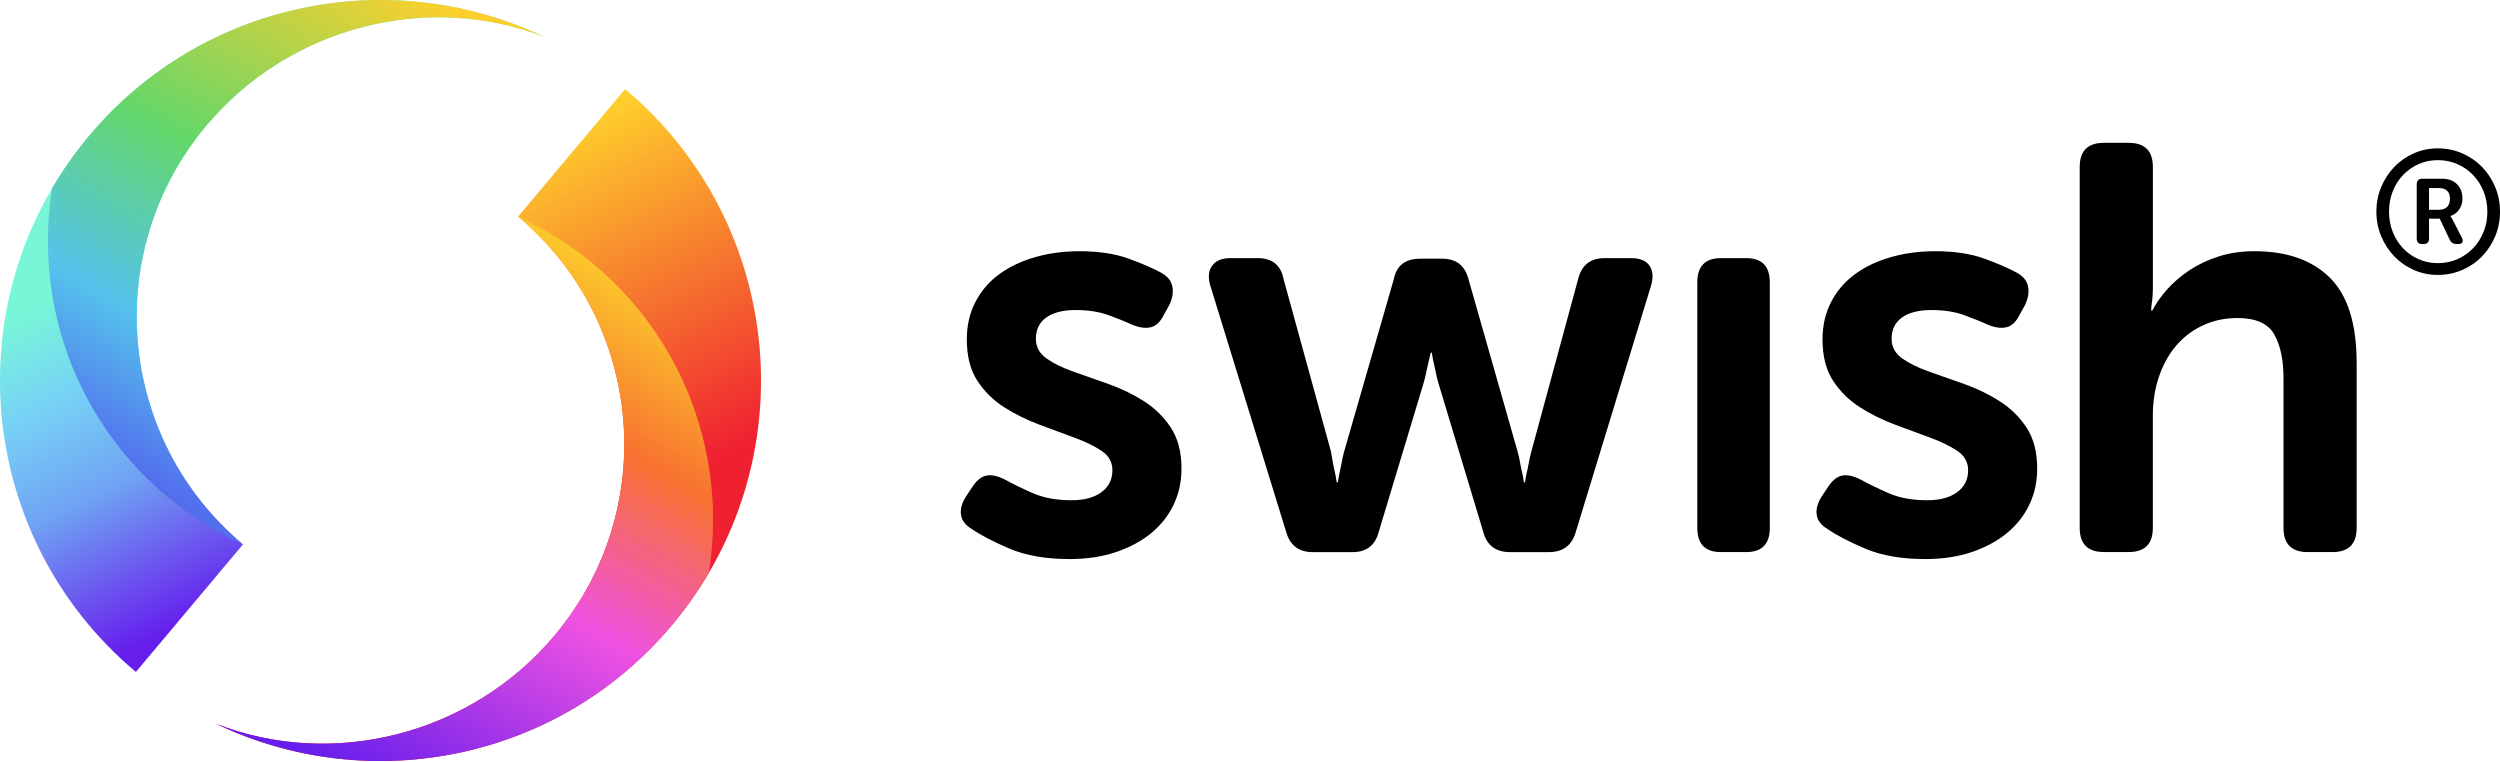
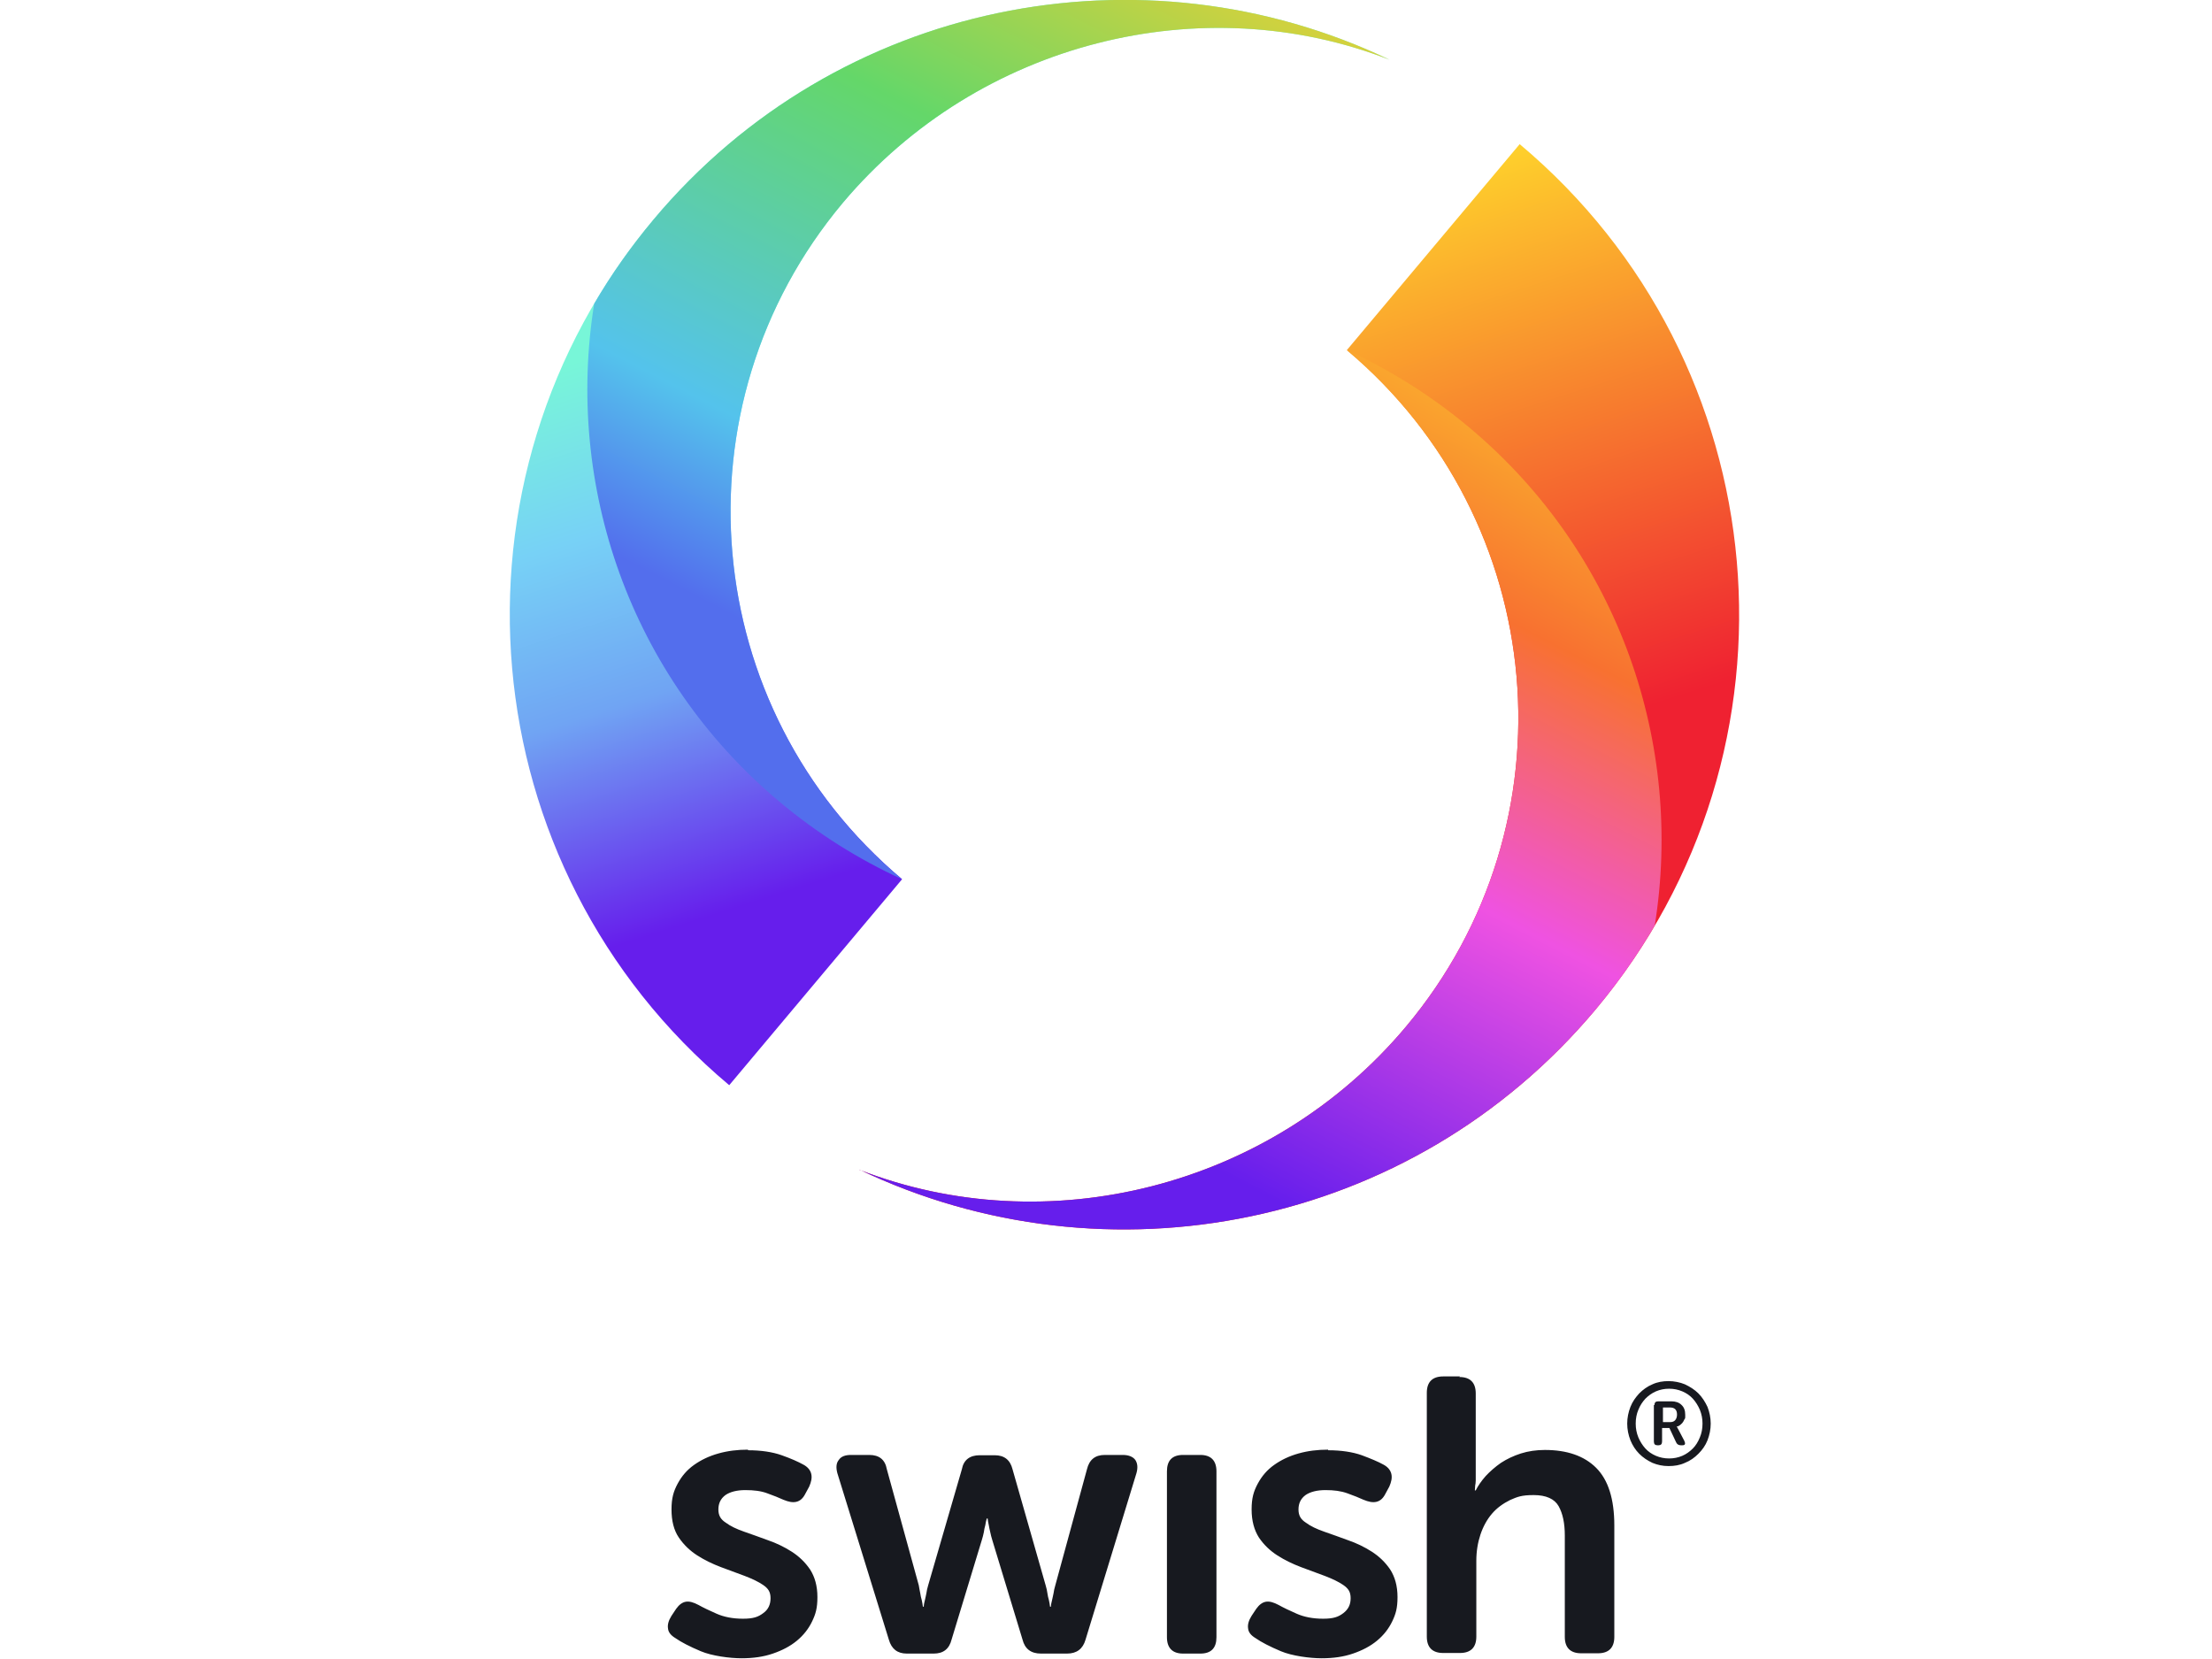
- <svg xmlns="http://www.w3.org/2000/svg" id="Layer_1" data-name="Layer 1" viewBox="0 0 577.62 175.83">
+ <svg xmlns="http://www.w3.org/2000/svg" width="100%" height="100%" viewBox="0 0 755 566" version="1.1" xml:space="preserve" style="fill-rule:evenodd;clip-rule:evenodd;stroke-linejoin:round;stroke-miterlimit:2;">
+   <g>
+     <g id="Layer_1">
+       <g id="_x30_1-Primary-_x28_Vertical_x29__x2F_Colour_x2F_Light-background_x2F_Swish_x5F_Logo_x5F_Primary_x5F_Light-BG">
+         <g id="Wordmark_x2F_Swish">
+           <path id="swish_xAE_" d="M555.4,485.9c0,-2 0.4,-3.9 1.1,-5.7c0.7,-1.8 1.8,-3.3 3,-4.6c1.3,-1.3 2.8,-2.4 4.5,-3.1c1.7,-0.8 3.6,-1.1 5.5,-1.1c1.9,0 3.9,0.4 5.6,1.1c1.7,0.8 3.3,1.8 4.6,3.1c1.3,1.3 2.3,2.9 3.1,4.6c0.7,1.8 1.1,3.7 1.1,5.7c0,2 -0.4,3.9 -1.1,5.7c-0.7,1.8 -1.8,3.3 -3.1,4.6c-1.3,1.3 -2.8,2.4 -4.6,3.1c-1.7,0.8 -3.6,1.1 -5.6,1.1c-2,0 -3.8,-0.4 -5.5,-1.1c-1.7,-0.8 -3.2,-1.8 -4.5,-3.1c-1.3,-1.3 -2.3,-2.9 -3,-4.6c-0.7,-1.8 -1.1,-3.7 -1.1,-5.7Zm2.9,0c0,1.7 0.3,3.2 0.9,4.7c0.6,1.4 1.4,2.7 2.4,3.8c1,1.1 2.2,1.9 3.6,2.5c1.4,0.6 2.9,0.9 4.5,0.9c1.6,0 3.1,-0.3 4.5,-0.9c1.4,-0.6 2.6,-1.5 3.6,-2.5c1,-1 1.8,-2.3 2.4,-3.8c0.6,-1.4 0.9,-3 0.9,-4.7c0,-1.7 -0.3,-3.2 -0.9,-4.7c-0.6,-1.4 -1.4,-2.7 -2.4,-3.8c-1,-1.1 -2.2,-1.9 -3.6,-2.5c-1.4,-0.6 -2.9,-0.9 -4.5,-0.9c-1.6,0 -3.1,0.3 -4.5,0.9c-1.4,0.6 -2.6,1.5 -3.6,2.5c-1,1.1 -1.8,2.3 -2.4,3.8c-0.6,1.4 -0.9,3 -0.9,4.7Zm6.4,-6.3c0,-0.9 0.4,-1.3 1.3,-1.3l4.5,0c1.4,0 2.6,0.4 3.4,1.2c0.9,0.8 1.3,1.9 1.3,3.4c0,1.5 0,1.1 -0.3,1.6c-0.2,0.5 -0.4,0.8 -0.7,1.2c-0.3,0.3 -0.6,0.6 -0.9,0.8c-0.3,0.2 -0.6,0.4 -1,0.4c0,0.1 0,0.2 0.1,0.2c0,0 0.1,0.1 0.2,0.3c0,0.1 0.1,0.3 0.2,0.4l2.1,4c0.2,0.5 0.3,0.8 0.2,1.1c-0.1,0.3 -0.4,0.4 -0.9,0.4l-0.5,0c-0.7,0 -1.3,-0.3 -1.6,-1l-2.3,-4.9l-2.5,0l0,4.6c0,0.9 -0.4,1.3 -1.2,1.3l-0.4,0c-0.8,0 -1.2,-0.4 -1.2,-1.3l0,-12.5l0.2,0.1Zm5.3,5.8c0.8,0 1.4,-0.2 1.8,-0.7c0.4,-0.5 0.6,-1.1 0.6,-1.9c0,-0.8 -0.2,-1.4 -0.6,-1.8c-0.4,-0.4 -1,-0.6 -1.8,-0.6l-2.4,0l0,5l2.4,0Zm-116.7,9.6c4.5,0 8.4,0.6 11.5,1.7c3.2,1.2 5.6,2.2 7.4,3.2c1.5,0.8 2.4,1.9 2.7,3.2c0.3,1.3 0,2.7 -0.7,4.3l-1.3,2.4c-0.8,1.6 -1.8,2.5 -3.1,2.8c-1.3,0.3 -2.7,0 -4.4,-0.7c-1.5,-0.7 -3.3,-1.4 -5.5,-2.2c-2.2,-0.8 -4.6,-1.1 -7.5,-1.1c-2.9,0 -5.2,0.6 -6.8,1.7c-1.6,1.2 -2.4,2.8 -2.4,4.9c0,2.1 0.8,3.4 2.5,4.5c1.6,1.2 3.7,2.2 6.3,3.1c2.5,0.9 5.2,1.8 8.1,2.9c2.9,1 5.6,2.3 8.1,3.9c2.5,1.6 4.6,3.6 6.3,6.1c1.6,2.5 2.5,5.6 2.5,9.4c0,3.8 -0.6,5.8 -1.8,8.3c-1.2,2.5 -2.9,4.7 -5.2,6.6c-2.3,1.9 -5,3.3 -8.2,4.4c-3.2,1.1 -6.7,1.6 -10.7,1.6c-4,0 -10.1,-0.8 -13.9,-2.4c-3.8,-1.6 -6.7,-3.1 -8.7,-4.5c-1.5,-0.9 -2.4,-2 -2.5,-3.3c-0.2,-1.3 0.2,-2.7 1.2,-4.3l1.6,-2.4c1,-1.4 2.1,-2.2 3.3,-2.4c1.2,-0.2 2.6,0.2 4.3,1.1c1.6,0.9 3.7,1.9 6.2,3c2.5,1.1 5.5,1.7 9,1.7c3.5,0 5.2,-0.6 6.9,-1.9c1.7,-1.3 2.5,-2.9 2.5,-5.1c0,-2.2 -0.8,-3.3 -2.5,-4.5c-1.6,-1.1 -3.7,-2.1 -6.3,-3.1c-2.5,-0.9 -5.2,-1.9 -8.1,-3c-2.9,-1.1 -5.6,-2.4 -8.1,-4c-2.5,-1.6 -4.6,-3.6 -6.3,-6.1c-1.6,-2.5 -2.5,-5.7 -2.5,-9.6c0,-3.9 0.7,-6.2 2.1,-8.8c1.4,-2.6 3.2,-4.7 5.6,-6.4c2.4,-1.7 5.1,-3 8.3,-3.9c3.2,-0.9 6.5,-1.3 10.1,-1.3l0,0.2Zm-198,0c4.5,0 8.4,0.6 11.5,1.7c3.1,1.1 5.6,2.2 7.4,3.2c1.5,0.8 2.4,1.9 2.7,3.2c0.3,1.3 0,2.7 -0.7,4.3l-1.3,2.4c-0.8,1.6 -1.8,2.5 -3.1,2.8c-1.3,0.3 -2.7,0 -4.4,-0.7c-1.5,-0.7 -3.3,-1.4 -5.5,-2.2c-2.1,-0.8 -4.6,-1.1 -7.5,-1.1c-2.9,0 -5.2,0.6 -6.8,1.7c-1.6,1.2 -2.4,2.8 -2.4,4.9c0,2.1 0.8,3.4 2.5,4.5c1.6,1.2 3.7,2.2 6.3,3.1c2.5,0.9 5.2,1.8 8.1,2.9c2.9,1 5.6,2.3 8.1,3.9c2.5,1.6 4.6,3.6 6.3,6.1c1.6,2.5 2.5,5.6 2.5,9.4c0,3.8 -0.6,5.8 -1.8,8.3c-1.2,2.5 -2.9,4.7 -5.2,6.6c-2.3,1.9 -5,3.3 -8.2,4.4c-3.2,1.1 -6.7,1.6 -10.7,1.6c-4,0 -10.1,-0.8 -13.9,-2.4c-3.8,-1.6 -6.7,-3.1 -8.7,-4.5c-1.5,-0.9 -2.4,-2 -2.5,-3.3c-0.2,-1.3 0.2,-2.7 1.2,-4.3l1.6,-2.4c1,-1.4 2.1,-2.2 3.3,-2.4c1.2,-0.2 2.6,0.2 4.3,1.1c1.6,0.9 3.7,1.9 6.2,3c2.5,1.1 5.5,1.7 9,1.7c3.5,0 5.2,-0.6 6.9,-1.9c1.7,-1.2 2.5,-2.9 2.5,-5.1c0,-2.2 -0.8,-3.3 -2.5,-4.5c-1.6,-1.1 -3.7,-2.1 -6.3,-3.1c-2.5,-0.9 -5.2,-1.9 -8.1,-3c-2.9,-1.1 -5.6,-2.4 -8.1,-4c-2.5,-1.6 -4.6,-3.6 -6.3,-6.1c-1.7,-2.5 -2.5,-5.7 -2.5,-9.6c0,-3.9 0.7,-6.2 2.1,-8.8c1.4,-2.6 3.2,-4.7 5.6,-6.4c2.4,-1.7 5.1,-3 8.3,-3.9c3.2,-0.9 6.5,-1.3 10.1,-1.3l0,0.2Zm242.8,-25c3.7,0 5.6,1.9 5.6,5.6l0,29.7c0,0.7 -0.1,1.3 -0.2,1.8c0,0.6 -0.1,1.2 -0.1,1.6l0.3,0c0.8,-1.6 1.9,-3.2 3.4,-4.9c1.5,-1.6 3.2,-3.1 5.2,-4.5c2,-1.3 4.3,-2.4 6.8,-3.2c2.5,-0.8 5.3,-1.2 8.2,-1.2c7.5,0 13.4,2 17.5,6.1c4.1,4.1 6.2,10.6 6.2,19.7l0,38c0,3.7 -1.9,5.6 -5.6,5.6l-5.7,0c-3.7,0 -5.6,-1.9 -5.6,-5.6l0,-34.6c0,-4.2 -0.7,-7.5 -2.1,-10c-1.4,-2.5 -4.3,-3.8 -8.5,-3.8c-4.2,0 -5.6,0.6 -8.1,1.7c-2.4,1.2 -4.5,2.7 -6.2,4.7c-1.7,2 -3,4.4 -3.9,7.1c-0.9,2.7 -1.4,5.7 -1.4,8.9l0,25.9c0,3.7 -1.9,5.6 -5.6,5.6l-5.7,0c-3.7,0 -5.6,-1.9 -5.6,-5.6l0,-83.2c0,-3.7 1.9,-5.6 5.6,-5.6l5.7,0l-0.2,0.2Zm-88.4,26.6c3.6,0 5.5,1.9 5.5,5.6l0,56.6c0,3.7 -1.8,5.6 -5.5,5.6l-5.9,0c-3.6,0 -5.5,-1.9 -5.5,-5.6l0,-56.6c0,-3.7 1.8,-5.6 5.5,-5.6l5.9,0Zm-113,0c3.4,0 5.4,1.6 6,4.9l10.9,39.6c0.2,1 0.3,1.9 0.5,2.7c0.1,0.8 0.3,1.6 0.5,2.3c0.2,0.8 0.3,1.6 0.4,2.3l0.3,0c0,-0.7 0.2,-1.5 0.4,-2.3c0.2,-0.7 0.3,-1.5 0.5,-2.3c0.1,-0.8 0.3,-1.7 0.6,-2.7l11.5,-39.6c0.6,-3.2 2.7,-4.8 6.1,-4.8l5.1,0c3.3,0 5.3,1.6 6.1,4.8l11.3,39.6c0.3,1 0.5,1.9 0.6,2.7c0.1,0.8 0.3,1.6 0.5,2.3c0.2,0.8 0.3,1.6 0.4,2.3l0.3,0c0,-0.7 0.2,-1.5 0.4,-2.3c0.2,-0.7 0.3,-1.5 0.5,-2.3c0.1,-0.8 0.3,-1.7 0.6,-2.7l10.8,-39.6c0.8,-3.3 2.8,-4.9 6.1,-4.9l6.1,0c2,0 3.5,0.6 4.3,1.7c0.8,1.2 0.9,2.7 0.4,4.5l-17.4,56.9c-0.9,3.1 -3,4.7 -6.3,4.7l-8.9,0c-3.4,0 -5.5,-1.6 -6.3,-4.8l-10.3,-33.9c-0.3,-0.9 -0.5,-1.8 -0.7,-2.7c-0.2,-0.9 -0.4,-1.7 -0.5,-2.4c-0.2,-0.8 -0.3,-1.6 -0.4,-2.3l-0.3,0c-0.2,0.7 -0.4,1.5 -0.5,2.3c-0.2,0.7 -0.4,1.5 -0.5,2.4c-0.2,0.9 -0.4,1.8 -0.7,2.7l-10.3,33.9c-0.8,3.2 -2.8,4.8 -6.1,4.8l-9.2,0c-3.2,0 -5.2,-1.6 -6.1,-4.7l-17.6,-56.9c-0.5,-1.9 -0.4,-3.4 0.5,-4.5c0.8,-1.2 2.2,-1.7 4.2,-1.7l6.4,0l-0.2,-0Z" style="fill:#17191f;fill-rule:nonzero;" />
+         </g>
+         <g id="Symbol_x2F_Colour">
+           <g id="Right-Swirl">
+             <path id="Base-Shape" d="M293.3,399.2c84.3,40.3 188.3,20.4 251.2,-54.5c74.5,-88.8 62.9,-221.1 -25.8,-295.5l-59,70.3c69.3,58.2 78.4,161.5 20.2,230.9c-46.4,55.3 -122.8,73.7 -186.5,48.9" style="fill:url(#_Linear1);" />
+             <path id="Light-Cast" d="M293.3,399.2c84.3,40.3 188.3,20.4 251.2,-54.5c7.7,-9.2 14.5,-18.8 20.3,-28.8c9.9,-61.7 -11.9,-126.9 -63.2,-169.9c-13,-10.9 -27.2,-19.8 -41.9,-26.5c69.3,58.2 78.4,161.5 20.2,230.9c-46.4,55.3 -122.8,73.7 -186.5,48.9" style="fill:url(#_Linear2);" />
+           </g>
+           <g id="Left-Swirl">
+             <path id="Base-shape" d="M474.3,20.4c-84.3,-40.3 -188.4,-20.4 -251.2,54.5c-74.5,88.8 -62.9,221.1 25.8,295.5l59,-70.3c-69.3,-58.2 -78.4,-161.5 -20.2,-230.9c46.5,-55.2 122.9,-73.7 186.6,-48.8" style="fill:url(#_Linear3);" />
+             <path id="Shadow" d="M474.3,20.4c-84.3,-40.3 -188.4,-20.4 -251.2,54.5c-7.7,9.2 -14.5,18.8 -20.3,28.8c-9.9,61.7 11.9,126.9 63.2,169.9c13,10.9 27.2,19.8 41.9,26.5c-69.3,-58.2 -78.4,-161.5 -20.2,-230.9c46.5,-55.2 122.9,-73.7 186.6,-48.8" style="fill:url(#_Linear4);" />
+           </g>
+         </g>
+       </g>
+     </g>
+   </g>
  <defs>
-     <style>
-       .cls-1 {
-         fill: url(#linear-gradient-2);
-       }
- 
-       .cls-1, .cls-2, .cls-3, .cls-4 {
-         fill-rule: evenodd;
-       }
- 
-       .cls-2 {
-         fill: url(#linear-gradient-3);
-       }
- 
-       .cls-3 {
-         fill: url(#linear-gradient-4);
-       }
- 
-       .cls-4 {
-         fill: url(#linear-gradient);
-       }
-     </style>
-     <linearGradient id="linear-gradient" x1="-7.41" y1="506.03" x2="-7.62" y2="506.55" gradientTransform="translate(1048.58 78690.65) scale(125.82 -155.25)" gradientUnits="userSpaceOnUse">
-       <stop offset="0" stop-color="#ef2131" />
-       <stop offset="1" stop-color="#fecf2c" />
+     <linearGradient id="_Linear1" x1="0" y1="0" x2="1" y2="0" gradientUnits="userSpaceOnUse" gradientTransform="matrix(-60.06,-185.25,185.25,-60.06,411.8,289.7)">
+       <stop offset="0" style="stop-color:#ef2131;stop-opacity:1" />
+       <stop offset="1" style="stop-color:#fecf2c;stop-opacity:1" />
    </linearGradient>
-     <linearGradient id="linear-gradient-2" x1="-7.09" y1="506.11" x2="-7.58" y2="505.17" gradientTransform="translate(959.99 63725.6) scale(114.75 -125.78)" gradientUnits="userSpaceOnUse">
-       <stop offset="0" stop-color="#fbc52c" />
-       <stop offset=".26" stop-color="#f87130" />
-       <stop offset=".56" stop-color="#ef52e2" />
-       <stop offset="1" stop-color="#661eec" />
+     <linearGradient id="_Linear2" x1="0" y1="0" x2="1" y2="0" gradientUnits="userSpaceOnUse" gradientTransform="matrix(-136.9,270.18,-270.18,-136.9,553.88,129.6)">
+       <stop offset="0" style="stop-color:#fbc52c;stop-opacity:1" />
+       <stop offset="0.3" style="stop-color:#f87130;stop-opacity:1" />
+       <stop offset="0.6" style="stop-color:#ef52e2;stop-opacity:1" />
+       <stop offset="1" style="stop-color:#661eec;stop-opacity:1" />
    </linearGradient>
-     <linearGradient id="linear-gradient-3" x1="-7.46" y1="506.44" x2="-7.26" y2="505.94" gradientTransform="translate(998.57 78670.09) scale(125.82 -155.25)" gradientUnits="userSpaceOnUse">
-       <stop offset="0" stop-color="#78f6d8" />
-       <stop offset=".27" stop-color="#77d1f6" />
-       <stop offset=".55" stop-color="#70a4f3" />
-       <stop offset="1" stop-color="#661eec" />
+     <linearGradient id="_Linear3" x1="0" y1="0" x2="1" y2="0" gradientUnits="userSpaceOnUse" gradientTransform="matrix(60.06,185.25,-185.25,60.06,292.2,92.5)">
+       <stop offset="0" style="stop-color:#78f6d8;stop-opacity:1" />
+       <stop offset="0.3" style="stop-color:#77d1f6;stop-opacity:1" />
+       <stop offset="0.6" style="stop-color:#70a4f3;stop-opacity:1" />
+       <stop offset="1" style="stop-color:#661eec;stop-opacity:1" />
    </linearGradient>
-     <linearGradient id="linear-gradient-4" x1="-7.77" y1="505.38" x2="-7.28" y2="506.32" gradientTransform="translate(921.06 63675.49) scale(114.75 -125.78)" gradientUnits="userSpaceOnUse">
-       <stop offset="0" stop-color="#536eed" />
-       <stop offset=".25" stop-color="#54c3ec" />
-       <stop offset=".56" stop-color="#64d769" />
-       <stop offset="1" stop-color="#fecf2c" />
+     <linearGradient id="_Linear4" x1="0" y1="0" x2="1" y2="0" gradientUnits="userSpaceOnUse" gradientTransform="matrix(136.9,-270.18,270.18,136.9,269.12,220.04)">
+       <stop offset="0" style="stop-color:#536eed;stop-opacity:1" />
+       <stop offset="0.2" style="stop-color:#54c3ec;stop-opacity:1" />
+       <stop offset="0.6" style="stop-color:#64d769;stop-opacity:1" />
+       <stop offset="1" style="stop-color:#fecf2c;stop-opacity:1" />
    </linearGradient>
  </defs>
-   <path d="M549.06,48.9c0-2.03.37-3.93,1.12-5.71.75-1.78,1.76-3.32,3.04-4.65s2.78-2.36,4.5-3.12,3.57-1.14,5.54-1.14,3.87.38,5.62,1.14c1.75.76,3.27,1.8,4.56,3.12s2.31,2.87,3.06,4.65c.75,1.78,1.12,3.68,1.12,5.71s-.37,3.93-1.12,5.71-1.77,3.32-3.06,4.65-2.81,2.36-4.56,3.12c-1.75.76-3.62,1.14-5.62,1.14s-3.82-.38-5.54-1.14-3.22-1.8-4.5-3.12c-1.28-1.32-2.29-2.87-3.04-4.65s-1.12-3.68-1.12-5.71ZM551.98,48.9c0,1.68.29,3.24.86,4.69.57,1.44,1.37,2.7,2.38,3.77s2.21,1.91,3.58,2.52,2.86.92,4.46.92,3.13-.31,4.52-.92,2.59-1.46,3.62-2.52,1.83-2.32,2.42-3.77c.59-1.44.88-3,.88-4.69s-.29-3.24-.88-4.69c-.59-1.44-1.39-2.7-2.42-3.77-1.03-1.07-2.23-1.91-3.62-2.52s-2.89-.92-4.52-.92-3.09.31-4.46.92-2.57,1.46-3.58,2.52-1.81,2.32-2.38,3.77c-.57,1.44-.86,3-.86,4.69ZM558.38,42.61c0-.88.44-1.32,1.32-1.32h4.52c1.44,0,2.59.41,3.44,1.24.85.83,1.28,1.95,1.28,3.36,0,.59-.09,1.11-.26,1.56s-.39.85-.66,1.18-.56.61-.88.82-.64.36-.96.44v.08s.07.08.12.16c.05.05.11.14.16.26s.13.26.24.42l2.08,4.05c.24.45.29.82.16,1.1s-.43.42-.88.42h-.48c-.75,0-1.27-.32-1.56-.96l-2.32-4.89h-2.48v4.57c0,.85-.41,1.28-1.24,1.28h-.36c-.83,0-1.24-.43-1.24-1.28v-12.5ZM563.62,48.46c.77,0,1.37-.23,1.8-.68s.64-1.08.64-1.88-.21-1.38-.64-1.8-1.01-.64-1.76-.64h-2.44v5.01h2.4ZM447.02,58.04c4.52,0,8.36.58,11.51,1.73,3.15,1.15,5.61,2.22,7.38,3.2,1.51.8,2.39,1.86,2.66,3.2.27,1.33.04,2.75-.67,4.26l-1.33,2.4c-.8,1.6-1.82,2.53-3.06,2.8s-2.7.04-4.39-.67c-1.51-.71-3.33-1.44-5.45-2.2s-4.61-1.13-7.45-1.13-5.19.58-6.78,1.73c-1.6,1.15-2.39,2.8-2.39,4.93,0,1.86.82,3.37,2.46,4.53,1.64,1.15,3.72,2.18,6.25,3.06s5.23,1.84,8.11,2.86,5.59,2.33,8.11,3.93,4.61,3.64,6.25,6.13c1.64,2.49,2.46,5.64,2.46,9.46,0,3.02-.6,5.79-1.8,8.32-1.2,2.53-2.93,4.73-5.19,6.59-2.26,1.86-4.99,3.33-8.18,4.4s-6.74,1.6-10.64,1.6c-5.5,0-10.13-.8-13.9-2.4s-6.67-3.11-8.71-4.53c-1.51-.89-2.35-2-2.53-3.33-.18-1.33.22-2.75,1.2-4.26l1.6-2.4c.98-1.42,2.06-2.22,3.26-2.4s2.64.18,4.32,1.07c1.6.89,3.66,1.89,6.18,3s5.52,1.66,8.98,1.66c2.93,0,5.23-.62,6.92-1.86,1.68-1.24,2.53-2.93,2.53-5.06,0-1.86-.82-3.35-2.46-4.46-1.64-1.11-3.72-2.13-6.25-3.06s-5.23-1.93-8.11-3-5.59-2.4-8.11-4-4.61-3.64-6.25-6.13-2.46-5.68-2.46-9.59c0-3.29.69-6.22,2.06-8.79,1.37-2.58,3.24-4.71,5.59-6.39,2.35-1.69,5.1-2.97,8.25-3.86s6.5-1.33,10.04-1.33h0ZM249.31,58.04c4.52,0,8.36.58,11.51,1.73,3.15,1.15,5.61,2.22,7.38,3.2,1.51.8,2.39,1.86,2.66,3.2.27,1.33.04,2.75-.67,4.26l-1.33,2.4c-.8,1.6-1.82,2.53-3.06,2.8s-2.7.04-4.39-.67c-1.51-.71-3.33-1.44-5.45-2.2-2.13-.75-4.61-1.13-7.45-1.13s-5.19.58-6.78,1.73c-1.6,1.15-2.39,2.8-2.39,4.93,0,1.86.82,3.37,2.46,4.53s3.72,2.18,6.25,3.06c2.53.89,5.23,1.84,8.11,2.86,2.88,1.02,5.59,2.33,8.11,3.93s4.61,3.64,6.25,6.13c1.64,2.49,2.46,5.64,2.46,9.46,0,3.02-.6,5.79-1.8,8.32-1.2,2.53-2.93,4.73-5.19,6.59-2.26,1.86-4.99,3.33-8.18,4.4s-6.74,1.6-10.64,1.6c-5.5,0-10.13-.8-13.9-2.4-3.77-1.6-6.67-3.11-8.71-4.53-1.51-.89-2.35-2-2.53-3.33-.18-1.33.22-2.75,1.2-4.26l1.6-2.4c.98-1.42,2.06-2.22,3.26-2.4s2.64.18,4.32,1.07c1.6.89,3.66,1.89,6.18,3s5.52,1.66,8.98,1.66c2.93,0,5.23-.62,6.92-1.86,1.68-1.24,2.53-2.93,2.53-5.06,0-1.86-.82-3.35-2.46-4.46-1.64-1.11-3.72-2.13-6.25-3.06-2.53-.93-5.23-1.93-8.11-3-2.88-1.07-5.59-2.4-8.11-4-2.53-1.6-4.61-3.64-6.25-6.13s-2.46-5.68-2.46-9.59c0-3.29.69-6.22,2.06-8.79,1.37-2.58,3.24-4.71,5.59-6.39,2.35-1.69,5.1-2.97,8.25-3.86,3.15-.89,6.5-1.33,10.04-1.33h0ZM491.83,33c3.72,0,5.59,1.86,5.59,5.59v27.44c0,.89-.02,1.66-.07,2.33s-.11,1.27-.2,1.8c-.09.62-.13,1.15-.13,1.6h.27c.8-1.6,1.93-3.22,3.39-4.86s3.19-3.13,5.19-4.46,4.26-2.4,6.78-3.2,5.25-1.2,8.18-1.2c7.54,0,13.37,2.04,17.49,6.13,4.12,4.08,6.18,10.66,6.18,19.71v38.09c0,3.73-1.86,5.59-5.59,5.59h-5.72c-3.72,0-5.59-1.86-5.59-5.59v-34.63c0-4.17-.71-7.53-2.13-10.06-1.42-2.53-4.26-3.8-8.51-3.8-2.93,0-5.61.58-8.05,1.73s-4.5,2.73-6.18,4.73c-1.68,2-2.99,4.37-3.92,7.13s-1.4,5.73-1.4,8.92v25.97c0,3.73-1.86,5.59-5.59,5.59h-5.72c-3.72,0-5.59-1.86-5.59-5.59V38.59c0-3.73,1.86-5.59,5.59-5.59h5.72ZM403.46,59.64c3.64,0,5.45,1.86,5.45,5.59v56.74c0,3.73-1.82,5.59-5.45,5.59h-5.85c-3.64,0-5.45-1.86-5.45-5.59v-56.74c0-3.73,1.82-5.59,5.45-5.59h5.85ZM290.6,59.64c3.37,0,5.36,1.64,5.99,4.93l10.91,39.69c.18.98.33,1.86.47,2.66s.29,1.55.47,2.26c.18.8.31,1.55.4,2.26h.27c.09-.71.22-1.47.4-2.26.18-.71.33-1.47.47-2.26s.33-1.69.6-2.66l11.44-39.69c.62-3.2,2.66-4.8,6.12-4.8h5.05c3.28,0,5.32,1.6,6.12,4.8l11.31,39.69c.27.98.47,1.86.6,2.66s.29,1.55.47,2.26c.18.8.31,1.55.4,2.26h.27c.09-.71.22-1.47.4-2.26.18-.71.33-1.47.47-2.26s.33-1.69.6-2.66l10.77-39.69c.8-3.29,2.84-4.93,6.12-4.93h6.12c2.04,0,3.46.58,4.26,1.73.8,1.15.93,2.66.4,4.53l-17.42,57.01c-.89,3.11-2.97,4.66-6.25,4.66h-8.91c-3.37,0-5.45-1.6-6.25-4.8l-10.24-33.96c-.27-.89-.49-1.78-.67-2.66s-.35-1.69-.53-2.4c-.18-.8-.31-1.55-.4-2.26h-.27c-.18.71-.35,1.47-.53,2.26-.18.71-.35,1.51-.53,2.4s-.4,1.78-.67,2.66l-10.24,33.96c-.8,3.2-2.84,4.8-6.12,4.8h-9.18c-3.19,0-5.23-1.55-6.12-4.66l-17.56-57.01c-.53-1.86-.38-3.37.47-4.53s2.24-1.73,4.19-1.73h6.38Z" />
-   <g>
-     <path class="cls-4" d="M50.01,167.27c35.32,16.89,78.91,8.53,105.25-22.85,31.21-37.19,26.37-92.64-10.83-123.84l-24.73,29.46c29.06,24.38,32.85,67.69,8.46,96.75-19.44,23.17-51.46,30.9-78.15,20.47" />
-     <path class="cls-1" d="M50.01,167.27c35.32,16.89,78.91,8.53,105.25-22.85,3.23-3.84,6.06-7.88,8.52-12.07,4.16-25.84-4.99-53.16-26.5-71.21-5.47-4.59-11.38-8.28-17.57-11.1,29.05,24.38,32.84,67.69,8.46,96.75-19.44,23.17-51.46,30.9-78.15,20.47" />
-   </g>
-   <path class="cls-2" d="M125.82,8.56C90.5-8.33,46.91.03,20.57,31.41c-31.21,37.19-26.37,92.64,10.83,123.84l24.73-29.46c-29.06-24.38-32.85-67.69-8.46-96.75C67.11,5.87,99.13-1.87,125.82,8.56" />
-   <path class="cls-3" d="M125.82,8.56C90.5-8.33,46.91.03,20.57,31.41c-3.23,3.84-6.06,7.88-8.52,12.07-4.16,25.84,4.99,53.16,26.5,71.21,5.47,4.59,11.38,8.28,17.57,11.1-29.05-24.38-32.84-67.69-8.46-96.75C67.11,5.87,99.13-1.87,125.82,8.56" />
</svg>
